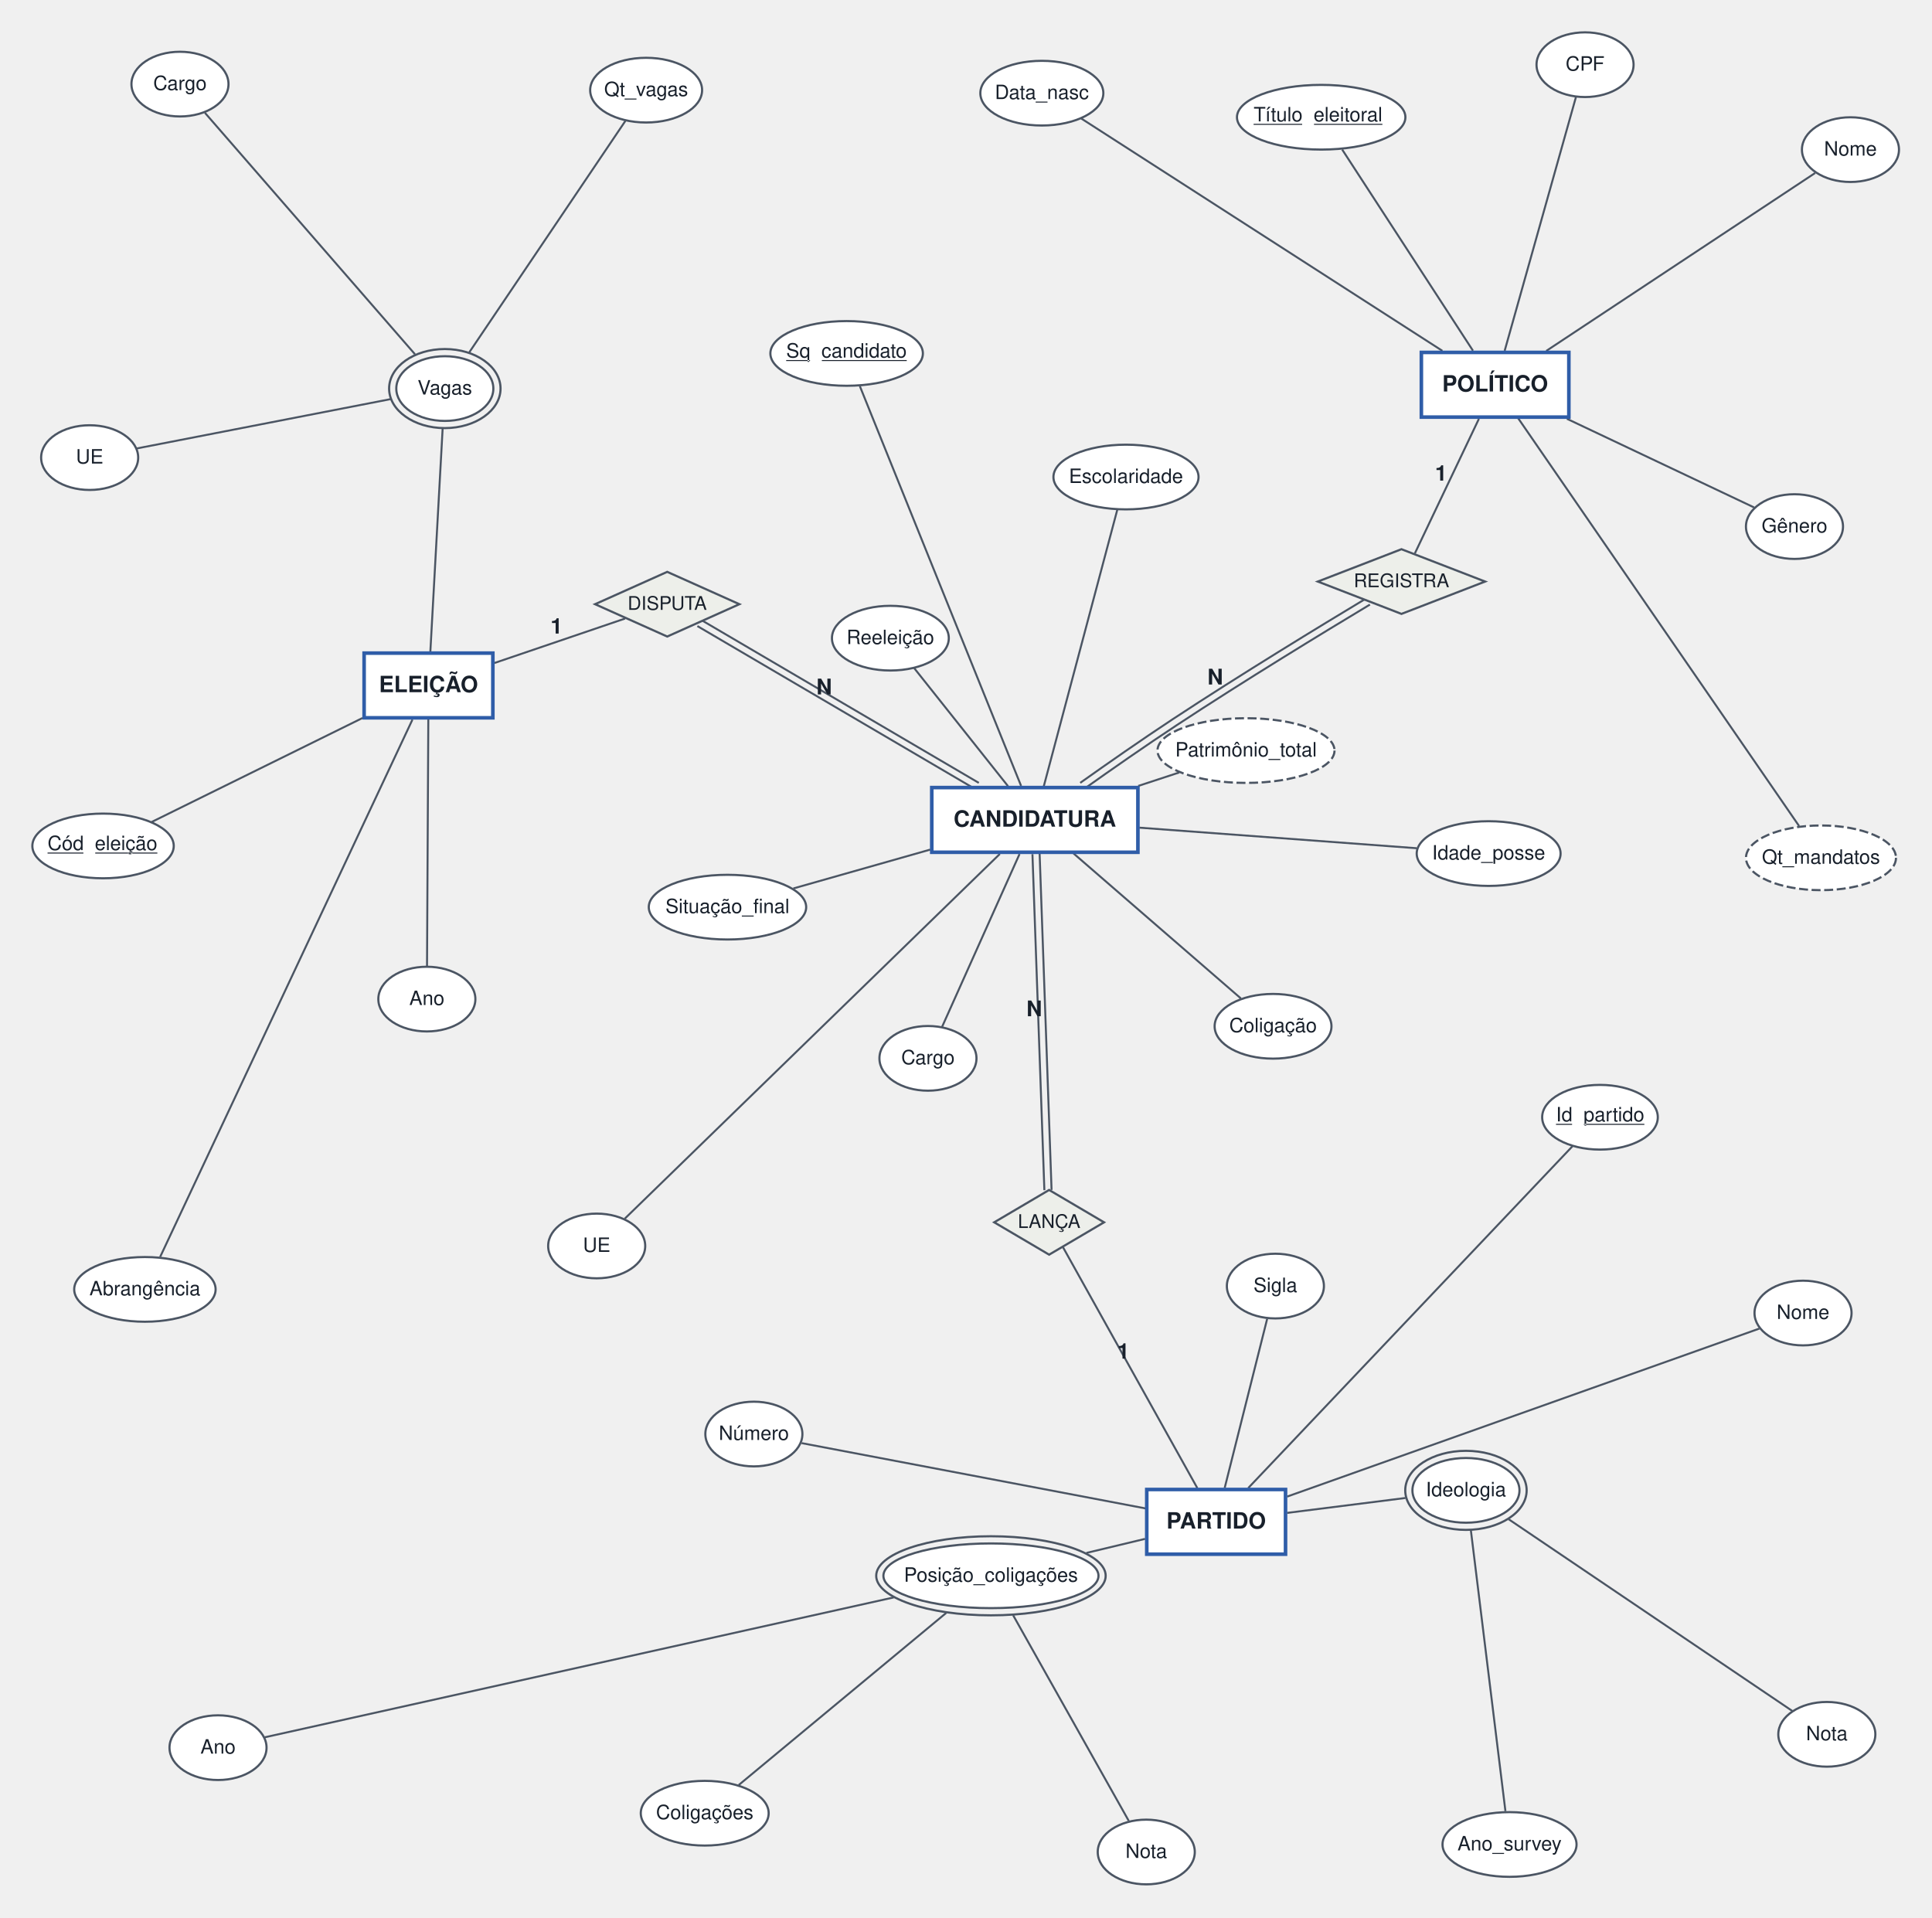
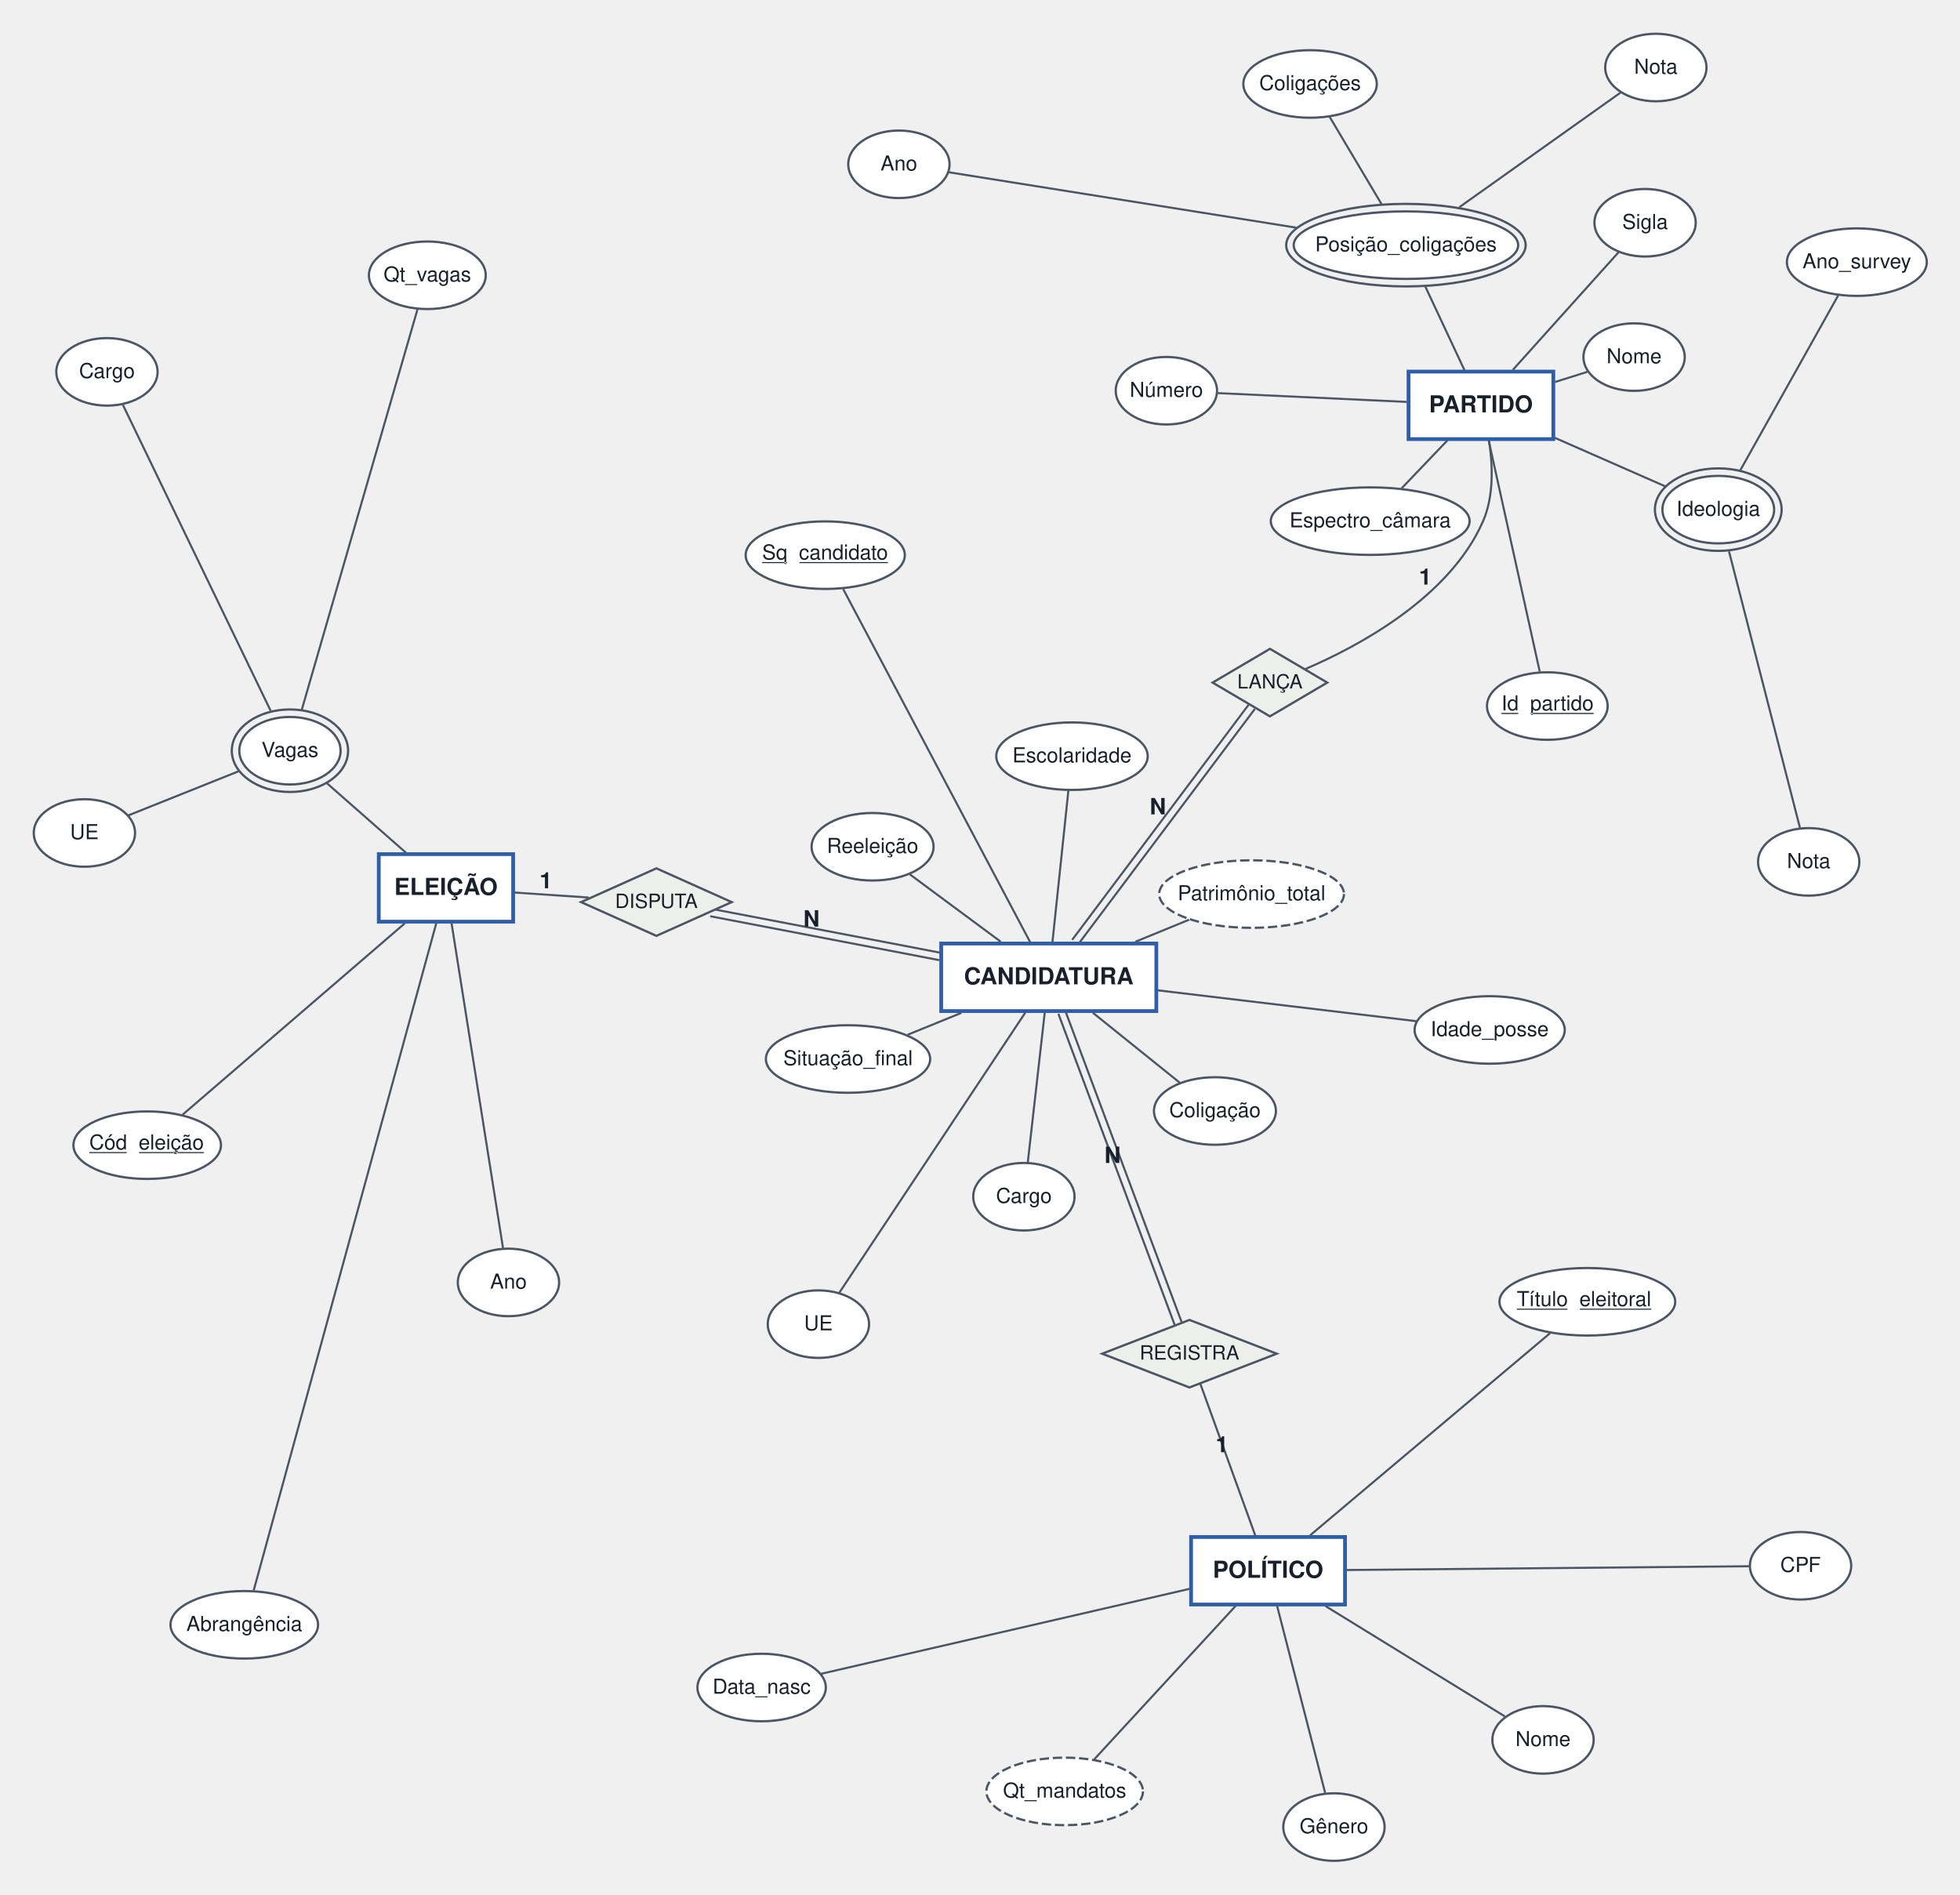
- <svg xmlns="http://www.w3.org/2000/svg" width="1075pt" height="1067pt" viewBox="0.00 0.00 1075.00 1067.00">
-   <g id="graph0" class="graph" transform="scale(1 1) rotate(0) translate(18 1048.53)">
+ <svg xmlns="http://www.w3.org/2000/svg" width="1045pt" height="1010pt" viewBox="0.00 0.00 1045.00 1010.00">
+   <g id="graph0" class="graph" transform="scale(1 1) rotate(0) translate(18 992.08)">
    <g id="edge1" class="edge">
-       <path fill="none" stroke="#4b5563" stroke-width="1.1" d="M769.27,-740.62C778.67,-760.37 794.8,-794.27 804.88,-815.46" />
-       <text xml:space="preserve" text-anchor="middle" x="783.82" y="-781.1" font-family="Helvetica,sans-Serif" font-weight="bold" font-size="12.00" fill="#18202b">1</text>
+       <path fill="none" stroke="#4b5563" stroke-width="1.1" d="M621.99,-254.28C629.69,-233.04 643.2,-195.72 651.33,-173.28" />
+       <text xml:space="preserve" text-anchor="middle" x="633.5" y="-217.83" font-family="Helvetica,sans-Serif" font-weight="bold" font-size="12.00" fill="#18202b">1</text>
    </g>
    <g id="edge2" class="edge">
-       <path fill="none" stroke="#4b5563" stroke-width="1.1" d="M742.18,-715.55C717.39,-700.65 672.25,-673.18 634.52,-648.33 617.13,-636.87 598.01,-623.53 583.05,-612.91" />
-       <path fill="none" stroke="none" stroke-width="1.1" d="M743.22,-713.83C718.43,-698.94 673.29,-671.48 635.62,-646.66 618.27,-635.23 599.15,-621.89 584.2,-611.28" />
-       <path fill="none" stroke="#4b5563" stroke-width="1.1" d="M744.25,-712.12C719.46,-697.23 674.33,-669.77 636.72,-644.99 619.42,-633.59 600.3,-620.25 585.36,-609.64" />
-       <text xml:space="preserve" text-anchor="middle" x="658.18" y="-667.65" font-family="Helvetica,sans-Serif" font-weight="bold" font-size="12.00" fill="#18202b">N</text>
+       <path fill="none" stroke="#4b5563" stroke-width="1.1" d="M612.03,-287.15C598.3,-323.89 564.69,-413.81 550.04,-452.99" />
+       <path fill="none" stroke="none" stroke-width="1.1" d="M610.15,-286.45C596.42,-323.19 562.81,-413.11 548.17,-452.29" />
+       <path fill="none" stroke="#4b5563" stroke-width="1.1" d="M608.28,-285.75C594.55,-322.49 560.94,-412.41 546.3,-451.59" />
+       <text xml:space="preserve" text-anchor="middle" x="575.17" y="-372.05" font-family="Helvetica,sans-Serif" font-weight="bold" font-size="12.00" fill="#18202b">N</text>
    </g>
    <g id="edge3" class="edge">
-       <path fill="none" stroke="#4b5563" stroke-width="1.1" d="M329.81,-704.35C309.7,-697.5 280.38,-687.52 257.15,-679.62" />
-       <text xml:space="preserve" text-anchor="middle" x="291.65" y="-695.98" font-family="Helvetica,sans-Serif" font-weight="bold" font-size="12.00" fill="#18202b">1</text>
+       <path fill="none" stroke="#4b5563" stroke-width="1.1" d="M295.84,-513.57C283.16,-514.42 268.91,-515.38 256.2,-516.24" />
+       <text xml:space="preserve" text-anchor="middle" x="273.03" y="-518.5" font-family="Helvetica,sans-Serif" font-weight="bold" font-size="12.00" fill="#18202b">1</text>
    </g>
    <g id="edge4" class="edge">
-       <path fill="none" stroke="#4b5563" stroke-width="1.1" d="M370.03,-700.16C404.54,-679.91 480.98,-635.06 524.61,-609.45" />
-       <path fill="none" stroke="none" stroke-width="1.1" d="M371.04,-701.88C405.55,-681.63 481.99,-636.78 525.62,-611.18" />
-       <path fill="none" stroke="#4b5563" stroke-width="1.1" d="M372.06,-703.61C406.56,-683.36 483,-638.51 526.63,-612.9" />
-       <text xml:space="preserve" text-anchor="middle" x="440.58" y="-662.14" font-family="Helvetica,sans-Serif" font-weight="bold" font-size="12.00" fill="#18202b">N</text>
+       <path fill="none" stroke="#4b5563" stroke-width="1.1" d="M360.67,-503.59C392.11,-497.57 443.03,-487.81 482.72,-480.2" />
+       <path fill="none" stroke="none" stroke-width="1.1" d="M361.05,-505.55C392.48,-499.53 443.4,-489.77 483.09,-482.17" />
+       <path fill="none" stroke="#4b5563" stroke-width="1.1" d="M361.42,-507.52C392.86,-501.49 443.78,-491.74 483.47,-484.13" />
+       <text xml:space="preserve" text-anchor="middle" x="414.64" y="-498.05" font-family="Helvetica,sans-Serif" font-weight="bold" font-size="12.00" fill="#18202b">N</text>
    </g>
    <g id="edge6" class="edge">
-       <path fill="none" stroke="#4b5563" stroke-width="1.1" d="M567.11,-386.39C565.63,-428.01 561.98,-530.78 560.47,-573.39" />
-       <path fill="none" stroke="none" stroke-width="1.1" d="M565.11,-386.32C563.63,-427.94 559.99,-530.71 558.47,-573.32" />
-       <path fill="none" stroke="#4b5563" stroke-width="1.1" d="M563.11,-386.25C561.64,-427.87 557.99,-530.64 556.47,-573.25" />
-       <text xml:space="preserve" text-anchor="middle" x="557.47" y="-483.05" font-family="Helvetica,sans-Serif" font-weight="bold" font-size="12.00" fill="#18202b">N</text>
+       <path fill="none" stroke="#4b5563" stroke-width="1.1" d="M647.83,-616.5C627.04,-588.8 577.93,-523.37 553.65,-491.02" />
+       <path fill="none" stroke="none" stroke-width="1.1" d="M649.43,-615.3C628.64,-587.6 579.53,-522.17 555.25,-489.82" />
+       <path fill="none" stroke="#4b5563" stroke-width="1.1" d="M651.03,-614.1C630.24,-586.4 581.13,-520.97 556.85,-488.62" />
+       <text xml:space="preserve" text-anchor="middle" x="599.32" y="-557.9" font-family="Helvetica,sans-Serif" font-weight="bold" font-size="12.00" fill="#18202b">N</text>
    </g>
    <g id="edge5" class="edge">
-       <path fill="none" stroke="#4b5563" stroke-width="1.1" d="M573.51,-354.45C590.18,-324.57 629.39,-254.25 648.23,-220.47" />
-       <text xml:space="preserve" text-anchor="middle" x="607.06" y="-292.52" font-family="Helvetica,sans-Serif" font-weight="bold" font-size="12.00" fill="#18202b">1</text>
+       <path fill="none" stroke="#4b5563" stroke-width="1.1" d="M678.02,-635.42C705.42,-647.15 754.81,-673.18 772.72,-714.24 778.59,-727.7 777.85,-744.43 775.89,-757.08" />
+       <text xml:space="preserve" text-anchor="middle" x="741.87" y="-680.43" font-family="Helvetica,sans-Serif" font-weight="bold" font-size="12.00" fill="#18202b">1</text>
    </g>
    <g id="edge7" class="edge">
-       <path fill="none" stroke="#4b5563" stroke-width="1.1" d="M728.8,-965.34C747.2,-937.04 782.78,-882.3 801.58,-853.39" />
+       <path fill="none" stroke="#4b5563" stroke-width="1.1" d="M808.45,-281.31C776.53,-254.42 713.99,-201.74 680.51,-173.54" />
    </g>
    <g id="edge8" class="edge">
-       <path fill="none" stroke="#4b5563" stroke-width="1.1" d="M991.95,-952.25C956.78,-928.98 883.05,-880.18 842.36,-853.26" />
+       <path fill="none" stroke="#4b5563" stroke-width="1.1" d="M784.3,-77.01C759.52,-92.26 717.45,-118.13 688.75,-135.78" />
    </g>
    <g id="edge9" class="edge">
-       <path fill="none" stroke="#4b5563" stroke-width="1.1" d="M858.87,-994.47C849.36,-960.6 828.91,-887.85 819.22,-853.34" />
+       <path fill="none" stroke="#4b5563" stroke-width="1.1" d="M914.51,-157.05C864.55,-156.58 758.58,-155.59 699.71,-155.04" />
    </g>
    <g id="edge10" class="edge">
-       <path fill="none" stroke="#4b5563" stroke-width="1.1" d="M583.64,-982.58C629.06,-953.36 733.41,-886.22 784.56,-853.31" />
+       <path fill="none" stroke="#4b5563" stroke-width="1.1" d="M419.84,-99.72C468.63,-110.97 562.04,-132.5 616.27,-145.01" />
    </g>
    <g id="edge11" class="edge">
-       <path fill="none" stroke="#4b5563" stroke-width="1.1" d="M958.02,-766.16C931.37,-778.78 886.48,-800.05 853.86,-815.5" />
+       <path fill="none" stroke="#4b5563" stroke-width="1.1" d="M688.54,-36.15C681.86,-62.14 669.63,-109.71 662.88,-135.99" />
    </g>
    <g id="edge12" class="edge">
-       <path fill="none" stroke="#4b5563" stroke-width="1.1" d="M983.05,-588.88C950.26,-636.49 860.31,-767.06 826.75,-815.78" />
+       <path fill="none" stroke="#4b5563" stroke-width="1.1" d="M565.41,-54.11C585.5,-75.91 620.1,-113.44 640.86,-135.96" />
    </g>
    <g id="edge13" class="edge">
-       <path fill="none" stroke="#4b5563" stroke-width="1.1" d="M66.45,-591.18C97.63,-606.55 148.97,-631.88 183.71,-649.01" />
+       <path fill="none" stroke="#4b5563" stroke-width="1.1" d="M79.38,-397.81C109.05,-423.36 166.4,-472.75 197.84,-499.82" />
    </g>
    <g id="edge14" class="edge">
-       <path fill="none" stroke="#4b5563" stroke-width="1.1" d="M219.6,-510.94C219.78,-544.28 220.14,-614.48 220.32,-648.22" />
+       <path fill="none" stroke="#4b5563" stroke-width="1.1" d="M250.19,-326.66C243.9,-366.34 229.08,-459.95 222.73,-500" />
    </g>
    <g id="edge15" class="edge">
-       <path fill="none" stroke="#4b5563" stroke-width="1.1" d="M71.11,-349.13C98.38,-407.2 183.63,-588.77 211.5,-648.13" />
+       <path fill="none" stroke="#4b5563" stroke-width="1.1" d="M117.28,-144.25C135.3,-210.09 196.41,-433.36 214.61,-499.86" />
    </g>
    <g id="edge16" class="edge">
-       <path fill="none" stroke="#4b5563" stroke-width="1.1" d="M228.29,-810.03C226.48,-777.27 223.15,-716.67 221.46,-685.98" />
+       <path fill="none" stroke="#4b5563" stroke-width="1.1" d="M156.3,-574.51C168.98,-563.36 185.46,-548.87 198.45,-537.45" />
    </g>
    <g id="edge17" class="edge">
-       <path fill="none" stroke="#4b5563" stroke-width="1.1" d="M58.13,-799C94.67,-806.1 160.71,-818.94 199.27,-826.43" />
+       <path fill="none" stroke="#4b5563" stroke-width="1.1" d="M50.51,-557.4C67.74,-564.29 91.18,-573.67 109.25,-580.9" />
    </g>
    <g id="edge18" class="edge">
-       <path fill="none" stroke="#4b5563" stroke-width="1.1" d="M96,-985.79C123.23,-954.49 183.59,-885.1 212.9,-851.41" />
+       <path fill="none" stroke="#4b5563" stroke-width="1.1" d="M47.51,-776.26C65.4,-739.21 106.94,-653.21 126.31,-613.12" />
    </g>
    <g id="edge19" class="edge">
-       <path fill="none" stroke="#4b5563" stroke-width="1.1" d="M329.96,-981.23C309.11,-950.31 265.33,-885.4 243.09,-852.44" />
+       <path fill="none" stroke="#4b5563" stroke-width="1.1" d="M204.57,-827.09C191.41,-781.57 157.16,-663.05 142.93,-613.8" />
    </g>
    <g id="edge20" class="edge">
-       <path fill="none" stroke="#4b5563" stroke-width="1.1" d="M460.45,-833.62C479.58,-786.19 530.73,-659.4 550.16,-611.22" />
+       <path fill="none" stroke="#4b5563" stroke-width="1.1" d="M431.54,-678.06C453.75,-636.13 508.66,-532.43 531.23,-489.8" />
    </g>
    <g id="edge21" class="edge">
-       <path fill="none" stroke="#4b5563" stroke-width="1.1" d="M329.63,-370.41C372.41,-412 491.35,-527.68 538.34,-573.37" />
+       <path fill="none" stroke="#4b5563" stroke-width="1.1" d="M429.47,-302.85C452.38,-337.35 504.71,-416.15 528.71,-452.3" />
    </g>
    <g id="edge22" class="edge">
-       <path fill="none" stroke="#4b5563" stroke-width="1.1" d="M506.23,-477.24C517.41,-502.19 537.78,-547.64 549.29,-573.31" />
+       <path fill="none" stroke="#4b5563" stroke-width="1.1" d="M530,-372.59C532.47,-394.37 536.54,-430.3 539.02,-452.21" />
    </g>
    <g id="edge23" class="edge">
-       <path fill="none" stroke="#4b5563" stroke-width="1.1" d="M672.47,-492.94C648.3,-513.88 605.26,-551.18 579.34,-573.63" />
+       <path fill="none" stroke="#4b5563" stroke-width="1.1" d="M610.97,-414.88C597.46,-425.75 579.14,-440.49 564.66,-452.14" />
    </g>
    <g id="edge24" class="edge">
-       <path fill="none" stroke="#4b5563" stroke-width="1.1" d="M603.66,-764.8C594.01,-728.52 572.55,-647.79 562.8,-611.1" />
+       <path fill="none" stroke="#4b5563" stroke-width="1.1" d="M551.61,-570.51C549.3,-548.49 545.45,-511.85 543.12,-489.72" />
    </g>
    <g id="edge25" class="edge">
-       <path fill="none" stroke="#4b5563" stroke-width="1.1" d="M770.3,-576.54C728.72,-579.62 663.23,-584.48 615.94,-587.98" />
+       <path fill="none" stroke="#4b5563" stroke-width="1.1" d="M737.16,-447.64C699.56,-452.13 642.24,-458.97 599.29,-464.1" />
    </g>
    <g id="edge26" class="edge">
-       <path fill="none" stroke="#4b5563" stroke-width="1.1" d="M490.69,-676.73C505.05,-658.66 527.89,-629.92 542.87,-611.08" />
+       <path fill="none" stroke="#4b5563" stroke-width="1.1" d="M467.15,-525.88C481.26,-515.43 500.31,-501.31 515.55,-490.02" />
    </g>
    <g id="edge27" class="edge">
-       <path fill="none" stroke="#4b5563" stroke-width="1.1" d="M423.47,-554.17C445.65,-560.46 474.42,-568.63 499.64,-575.79" />
+       <path fill="none" stroke="#4b5563" stroke-width="1.1" d="M465.96,-440.43C474.96,-444.09 484.94,-448.15 494.61,-452.09" />
    </g>
    <g id="edge28" class="edge">
-       <path fill="none" stroke="#4b5563" stroke-width="1.1" d="M638.12,-618.68C630.86,-616.29 623.09,-613.74 615.34,-611.2" />
+       <path fill="none" stroke="#4b5563" stroke-width="1.1" d="M615.96,-501.74C606.9,-498.02 596.93,-493.93 587.3,-489.98" />
    </g>
    <g id="edge29" class="edge">
-       <path fill="none" stroke="#4b5563" stroke-width="1.1" d="M856.9,-410.66C818.35,-370.03 717.69,-263.91 676.57,-220.56" />
+       <path fill="none" stroke="#4b5563" stroke-width="1.1" d="M802.92,-634.05C796.13,-664.81 782.54,-726.36 775.7,-757.3" />
    </g>
    <g id="edge30" class="edge">
-       <path fill="none" stroke="#4b5563" stroke-width="1.1" d="M428.03,-245.52C473.46,-236.89 566.34,-219.25 619.33,-209.19" />
+       <path fill="none" stroke="#4b5563" stroke-width="1.1" d="M631.19,-782.5C658.57,-781.22 701,-779.25 732.05,-777.81" />
    </g>
    <g id="edge31" class="edge">
-       <path fill="none" stroke="#4b5563" stroke-width="1.1" d="M687.07,-314.65C680.84,-289.87 669.76,-245.78 663.45,-220.64" />
+       <path fill="none" stroke="#4b5563" stroke-width="1.1" d="M845.04,-857.68C829.67,-840.59 805.06,-813.21 788.61,-794.91" />
    </g>
    <g id="edge32" class="edge">
-       <path fill="none" stroke="#4b5563" stroke-width="1.1" d="M960.96,-309.26C905.02,-289.36 766.59,-240.1 698.21,-215.77" />
+       <path fill="none" stroke="#4b5563" stroke-width="1.1" d="M828.29,-793.84C822.85,-792.13 816.97,-790.27 811.12,-788.43" />
    </g>
    <g id="edge33" class="edge">
-       <path fill="none" stroke="#4b5563" stroke-width="1.1" d="M764.04,-214.99C744.19,-212.49 718.98,-209.31 698.19,-206.69" />
+       <path fill="none" stroke="#4b5563" stroke-width="1.1" d="M729.3,-731.76C736.94,-739.75 745.98,-749.21 753.74,-757.32" />
    </g>
    <g id="edge34" class="edge">
-       <path fill="none" stroke="#4b5563" stroke-width="1.1" d="M819.65,-40.71C815.17,-77.12 805.24,-157.82 800.42,-197.01" />
+       <path fill="none" stroke="#4b5563" stroke-width="1.1" d="M869.72,-732.85C852.38,-740.47 829.95,-750.32 810.92,-758.69" />
    </g>
    <g id="edge35" class="edge">
-       <path fill="none" stroke="#4b5563" stroke-width="1.1" d="M979.23,-96.5C942.32,-121.45 861.71,-175.94 821.49,-203.13" />
+       <path fill="none" stroke="#4b5563" stroke-width="1.1" d="M962.04,-834.54C948.49,-810.34 924.29,-767.12 909.87,-741.37" />
    </g>
    <g id="edge36" class="edge">
-       <path fill="none" stroke="#4b5563" stroke-width="1.1" d="M586.52,-184.42C597.46,-187.04 608.8,-189.76 619.15,-192.24" />
+       <path fill="none" stroke="#4b5563" stroke-width="1.1" d="M941.71,-550.58C932.85,-585.1 913.49,-660.49 903.84,-698.11" />
    </g>
    <g id="edge37" class="edge">
-       <path fill="none" stroke="#4b5563" stroke-width="1.1" d="M129.25,-81.81C197.98,-97.1 385.95,-138.9 479.3,-159.66" />
+       <path fill="none" stroke="#4b5563" stroke-width="1.1" d="M741.89,-839.39C748.37,-825.55 756.64,-807.88 762.81,-794.71" />
    </g>
    <g id="edge38" class="edge">
-       <path fill="none" stroke="#4b5563" stroke-width="1.1" d="M610.05,-35.33C594.25,-63.43 563.06,-118.9 545.73,-149.73" />
+       <path fill="none" stroke="#4b5563" stroke-width="1.1" d="M487.67,-900.27C530.38,-893.46 615.63,-879.87 673.16,-870.7" />
    </g>
    <g id="edge39" class="edge">
-       <path fill="none" stroke="#4b5563" stroke-width="1.1" d="M393.02,-55.25C421.77,-79.1 476.54,-124.54 508.5,-151.05" />
+       <path fill="none" stroke="#4b5563" stroke-width="1.1" d="M846.03,-942.72C823.65,-926.81 786.05,-900.09 760.09,-881.64" />
+     </g>
+     <g id="edge40" class="edge">
+       <path fill="none" stroke="#4b5563" stroke-width="1.1" d="M690.83,-929.93C698.82,-916.49 709.93,-897.81 718.54,-883.34" />
    </g>
    <g id="node1" class="node">
-       <polygon fill="#ffffff" stroke="#2f5da8" stroke-width="2" points="854.94,-852.43 772.87,-852.43 772.87,-816.43 854.94,-816.43 854.94,-852.43" />
-       <text xml:space="preserve" text-anchor="middle" x="813.9" y="-830.68" font-family="Helvetica,sans-Serif" font-weight="bold" font-size="12.50" fill="#18202b">POLÍTICO</text>
+       <polygon fill="#ffffff" stroke="#2f5da8" stroke-width="2" points="699.11,-172.64 617.05,-172.64 617.05,-136.64 699.11,-136.64 699.11,-172.64" />
+       <text xml:space="preserve" text-anchor="middle" x="658.08" y="-150.89" font-family="Helvetica,sans-Serif" font-weight="bold" font-size="12.50" fill="#18202b">POLÍTICO</text>
    </g>
    <g id="node2" class="node">
-       <polygon fill="#ffffff" stroke="#2f5da8" stroke-width="2" points="256.23,-685.11 184.6,-685.11 184.6,-649.11 256.23,-649.11 256.23,-685.11" />
-       <text xml:space="preserve" text-anchor="middle" x="220.42" y="-663.36" font-family="Helvetica,sans-Serif" font-weight="bold" font-size="12.50" fill="#18202b">ELEIÇÃO</text>
+       <polygon fill="#ffffff" stroke="#2f5da8" stroke-width="2" points="255.59,-536.7 183.95,-536.7 183.95,-500.7 255.59,-500.7 255.59,-536.7" />
+       <text xml:space="preserve" text-anchor="middle" x="219.77" y="-514.95" font-family="Helvetica,sans-Serif" font-weight="bold" font-size="12.50" fill="#18202b">ELEIÇÃO</text>
    </g>
    <g id="node3" class="node">
-       <polygon fill="#ffffff" stroke="#2f5da8" stroke-width="2" points="615.15,-610.29 500.45,-610.29 500.45,-574.29 615.15,-574.29 615.15,-610.29" />
-       <text xml:space="preserve" text-anchor="middle" x="557.8" y="-588.54" font-family="Helvetica,sans-Serif" font-weight="bold" font-size="12.50" fill="#18202b">CANDIDATURA</text>
+       <polygon fill="#ffffff" stroke="#2f5da8" stroke-width="2" points="598.51,-489.04 483.81,-489.04 483.81,-453.04 598.51,-453.04 598.51,-489.04" />
+       <text xml:space="preserve" text-anchor="middle" x="541.16" y="-467.29" font-family="Helvetica,sans-Serif" font-weight="bold" font-size="12.50" fill="#18202b">CANDIDATURA</text>
    </g>
    <g id="node4" class="node">
-       <polygon fill="#ffffff" stroke="#2f5da8" stroke-width="2" points="697.29,-219.71 620.08,-219.71 620.08,-183.71 697.29,-183.71 697.29,-219.71" />
-       <text xml:space="preserve" text-anchor="middle" x="658.69" y="-197.96" font-family="Helvetica,sans-Serif" font-weight="bold" font-size="12.50" fill="#18202b">PARTIDO</text>
+       <polygon fill="#ffffff" stroke="#2f5da8" stroke-width="2" points="810.18,-793.97 732.97,-793.97 732.97,-757.97 810.18,-757.97 810.18,-793.97" />
+       <text xml:space="preserve" text-anchor="middle" x="771.58" y="-772.22" font-family="Helvetica,sans-Serif" font-weight="bold" font-size="12.50" fill="#18202b">PARTIDO</text>
    </g>
    <g id="node5" class="node">
-       <polygon fill="#edefea" stroke="#4b5563" stroke-width="1.2" points="761.8,-742.93 715.26,-724.93 761.8,-706.93 808.35,-724.93 761.8,-742.93" />
-       <text xml:space="preserve" text-anchor="middle" x="761.8" y="-721.78" font-family="Helvetica,sans-Serif" font-size="10.50" fill="#18202b">REGISTRA</text>
+       <polygon fill="#edefea" stroke="#4b5563" stroke-width="1.2" points="616.17,-288.37 569.62,-270.37 616.17,-252.37 662.71,-270.37 616.17,-288.37" />
+       <text xml:space="preserve" text-anchor="middle" x="616.17" y="-267.22" font-family="Helvetica,sans-Serif" font-size="10.50" fill="#18202b">REGISTRA</text>
    </g>
    <g id="node6" class="node">
-       <polygon fill="#edefea" stroke="#4b5563" stroke-width="1.2" points="353.25,-730.33 313.1,-712.33 353.25,-694.33 393.4,-712.33 353.25,-730.33" />
-       <text xml:space="preserve" text-anchor="middle" x="353.25" y="-709.18" font-family="Helvetica,sans-Serif" font-size="10.50" fill="#18202b">DISPUTA</text>
+       <polygon fill="#edefea" stroke="#4b5563" stroke-width="1.2" points="331.96,-529.13 291.81,-511.13 331.96,-493.13 372.11,-511.13 331.96,-529.13" />
+       <text xml:space="preserve" text-anchor="middle" x="331.96" y="-507.98" font-family="Helvetica,sans-Serif" font-size="10.50" fill="#18202b">DISPUTA</text>
    </g>
    <g id="node7" class="node">
-       <polygon fill="#edefea" stroke="#4b5563" stroke-width="1.2" points="565.75,-386.38 535.19,-368.38 565.75,-350.38 596.31,-368.38 565.75,-386.38" />
-       <text xml:space="preserve" text-anchor="middle" x="565.75" y="-365.23" font-family="Helvetica,sans-Serif" font-size="10.50" fill="#18202b">LANÇA</text>
+       <polygon fill="#edefea" stroke="#4b5563" stroke-width="1.2" points="659.08,-646.16 628.52,-628.16 659.08,-610.16 689.65,-628.16 659.08,-646.16" />
+       <text xml:space="preserve" text-anchor="middle" x="659.08" y="-625.01" font-family="Helvetica,sans-Serif" font-size="10.50" fill="#18202b">LANÇA</text>
    </g>
    <g id="node8" class="node">
-       <ellipse fill="#ffffff" stroke="#4b5563" stroke-width="1.2" cx="717.13" cy="-983.3" rx="46.86" ry="18" />
-       <text xml:space="preserve" text-anchor="start" x="679.53" y="-981" font-family="Helvetica,sans-Serif" text-decoration="underline" font-size="11.00" fill="#18202b">Título_eleitoral</text>
+       <ellipse fill="#ffffff" stroke="#4b5563" stroke-width="1.2" cx="828.31" cy="-298.05" rx="46.86" ry="18" />
+       <text xml:space="preserve" text-anchor="start" x="790.71" y="-295.75" font-family="Helvetica,sans-Serif" text-decoration="underline" font-size="11.00" fill="#18202b">Título_eleitoral</text>
    </g>
    <g id="node9" class="node">
-       <ellipse fill="#ffffff" stroke="#4b5563" stroke-width="1.2" cx="1011.63" cy="-965.27" rx="27" ry="18" />
-       <text xml:space="preserve" text-anchor="middle" x="1011.63" y="-961.97" font-family="Helvetica,sans-Serif" font-size="11.00" fill="#18202b">Nome</text>
+       <ellipse fill="#ffffff" stroke="#4b5563" stroke-width="1.2" cx="804.68" cy="-64.48" rx="27" ry="18" />
+       <text xml:space="preserve" text-anchor="middle" x="804.68" y="-61.18" font-family="Helvetica,sans-Serif" font-size="11.00" fill="#18202b">Nome</text>
    </g>
    <g id="node10" class="node">
-       <ellipse fill="#ffffff" stroke="#4b5563" stroke-width="1.2" cx="863.95" cy="-1012.53" rx="27" ry="18" />
-       <text xml:space="preserve" text-anchor="middle" x="863.95" y="-1009.23" font-family="Helvetica,sans-Serif" font-size="11.00" fill="#18202b">CPF</text>
+       <ellipse fill="#ffffff" stroke="#4b5563" stroke-width="1.2" cx="941.99" cy="-157.31" rx="27" ry="18" />
+       <text xml:space="preserve" text-anchor="middle" x="941.99" y="-154.01" font-family="Helvetica,sans-Serif" font-size="11.00" fill="#18202b">CPF</text>
    </g>
    <g id="node11" class="node">
-       <ellipse fill="#ffffff" stroke="#4b5563" stroke-width="1.2" cx="561.7" cy="-996.69" rx="34.22" ry="18" />
-       <text xml:space="preserve" text-anchor="middle" x="561.7" y="-993.39" font-family="Helvetica,sans-Serif" font-size="11.00" fill="#18202b">Data_nasc</text>
+       <ellipse fill="#ffffff" stroke="#4b5563" stroke-width="1.2" cx="388.07" cy="-92.39" rx="34.22" ry="18" />
+       <text xml:space="preserve" text-anchor="middle" x="388.07" y="-89.09" font-family="Helvetica,sans-Serif" font-size="11.00" fill="#18202b">Data_nasc</text>
    </g>
    <g id="node12" class="node">
-       <ellipse fill="#ffffff" stroke="#4b5563" stroke-width="1.2" cx="980.48" cy="-755.52" rx="27" ry="18" />
-       <text xml:space="preserve" text-anchor="middle" x="980.48" y="-752.22" font-family="Helvetica,sans-Serif" font-size="11.00" fill="#18202b">Gênero</text>
+       <ellipse fill="#ffffff" stroke="#4b5563" stroke-width="1.2" cx="693.21" cy="-18" rx="27" ry="18" />
+       <text xml:space="preserve" text-anchor="middle" x="693.21" y="-14.7" font-family="Helvetica,sans-Serif" font-size="11.00" fill="#18202b">Gênero</text>
    </g>
    <g id="node13" class="node">
-       <ellipse fill="#ffffff" stroke="#4b5563" stroke-width="1.2" stroke-dasharray="5,2" cx="995.23" cy="-571.2" rx="41.73" ry="18" />
-       <text xml:space="preserve" text-anchor="middle" x="995.23" y="-567.9" font-family="Helvetica,sans-Serif" font-size="11.00" fill="#18202b">Qt_mandatos</text>
+       <ellipse fill="#ffffff" stroke="#4b5563" stroke-width="1.2" stroke-dasharray="5,2" cx="549.64" cy="-37.01" rx="41.73" ry="18" />
+       <text xml:space="preserve" text-anchor="middle" x="549.64" y="-33.71" font-family="Helvetica,sans-Serif" font-size="11.00" fill="#18202b">Qt_mandatos</text>
    </g>
    <g id="node14" class="node">
-       <ellipse fill="#ffffff" stroke="#4b5563" stroke-width="1.2" cx="39.34" cy="-577.81" rx="39.34" ry="18" />
-       <text xml:space="preserve" text-anchor="start" x="8.46" y="-575.51" font-family="Helvetica,sans-Serif" text-decoration="underline" font-size="11.00" fill="#18202b">Cód_eleição</text>
+       <ellipse fill="#ffffff" stroke="#4b5563" stroke-width="1.2" cx="60.48" cy="-381.54" rx="39.34" ry="18" />
+       <text xml:space="preserve" text-anchor="start" x="29.6" y="-379.24" font-family="Helvetica,sans-Serif" text-decoration="underline" font-size="11.00" fill="#18202b">Cód_eleição</text>
    </g>
    <g id="node15" class="node">
-       <ellipse fill="#ffffff" stroke="#4b5563" stroke-width="1.2" cx="219.51" cy="-492.59" rx="27" ry="18" />
-       <text xml:space="preserve" text-anchor="middle" x="219.51" y="-489.29" font-family="Helvetica,sans-Serif" font-size="11.00" fill="#18202b">Ano</text>
+       <ellipse fill="#ffffff" stroke="#4b5563" stroke-width="1.2" cx="253.09" cy="-308.36" rx="27" ry="18" />
+       <text xml:space="preserve" text-anchor="middle" x="253.09" y="-305.06" font-family="Helvetica,sans-Serif" font-size="11.00" fill="#18202b">Ano</text>
    </g>
    <g id="node16" class="node">
-       <ellipse fill="#ffffff" stroke="#4b5563" stroke-width="1.2" cx="62.63" cy="-331.06" rx="39.34" ry="18" />
-       <text xml:space="preserve" text-anchor="middle" x="62.63" y="-327.76" font-family="Helvetica,sans-Serif" font-size="11.00" fill="#18202b">Abrangência</text>
+       <ellipse fill="#ffffff" stroke="#4b5563" stroke-width="1.2" cx="112.24" cy="-125.83" rx="39.34" ry="18" />
+       <text xml:space="preserve" text-anchor="middle" x="112.24" y="-122.53" font-family="Helvetica,sans-Serif" font-size="11.00" fill="#18202b">Abrangência</text>
    </g>
    <g id="node17" class="node">
-       <ellipse fill="#ffffff" stroke="#4b5563" stroke-width="1.2" cx="229.51" cy="-832.31" rx="27" ry="18" />
-       <ellipse fill="none" stroke="#4b5563" stroke-width="1.2" cx="229.51" cy="-832.31" rx="31" ry="22" />
-       <text xml:space="preserve" text-anchor="middle" x="229.51" y="-829.01" font-family="Helvetica,sans-Serif" font-size="11.00" fill="#18202b">Vagas</text>
+       <ellipse fill="#ffffff" stroke="#4b5563" stroke-width="1.2" cx="136.59" cy="-591.84" rx="27" ry="18" />
+       <ellipse fill="none" stroke="#4b5563" stroke-width="1.2" cx="136.59" cy="-591.84" rx="31" ry="22" />
+       <text xml:space="preserve" text-anchor="middle" x="136.59" y="-588.54" font-family="Helvetica,sans-Serif" font-size="11.00" fill="#18202b">Vagas</text>
    </g>
    <g id="node18" class="node">
-       <ellipse fill="#ffffff" stroke="#4b5563" stroke-width="1.2" cx="31.89" cy="-793.9" rx="27" ry="18" />
-       <text xml:space="preserve" text-anchor="middle" x="31.89" y="-790.6" font-family="Helvetica,sans-Serif" font-size="11.00" fill="#18202b">UE</text>
+       <ellipse fill="#ffffff" stroke="#4b5563" stroke-width="1.2" cx="27" cy="-547.99" rx="27" ry="18" />
+       <text xml:space="preserve" text-anchor="middle" x="27" y="-544.69" font-family="Helvetica,sans-Serif" font-size="11.00" fill="#18202b">UE</text>
    </g>
    <g id="node19" class="node">
-       <ellipse fill="#ffffff" stroke="#4b5563" stroke-width="1.2" cx="82.14" cy="-1001.73" rx="27" ry="18" />
-       <text xml:space="preserve" text-anchor="middle" x="82.14" y="-998.43" font-family="Helvetica,sans-Serif" font-size="11.00" fill="#18202b">Cargo</text>
+       <ellipse fill="#ffffff" stroke="#4b5563" stroke-width="1.2" cx="39.02" cy="-793.83" rx="27" ry="18" />
+       <text xml:space="preserve" text-anchor="middle" x="39.02" y="-790.53" font-family="Helvetica,sans-Serif" font-size="11.00" fill="#18202b">Cargo</text>
    </g>
    <g id="node20" class="node">
-       <ellipse fill="#ffffff" stroke="#4b5563" stroke-width="1.2" cx="341.52" cy="-998.37" rx="31.14" ry="18" />
-       <text xml:space="preserve" text-anchor="middle" x="341.52" y="-995.07" font-family="Helvetica,sans-Serif" font-size="11.00" fill="#18202b">Qt_vagas</text>
+       <ellipse fill="#ffffff" stroke="#4b5563" stroke-width="1.2" cx="209.84" cy="-845.32" rx="31.14" ry="18" />
+       <text xml:space="preserve" text-anchor="middle" x="209.84" y="-842.02" font-family="Helvetica,sans-Serif" font-size="11.00" fill="#18202b">Qt_vagas</text>
    </g>
    <g id="node21" class="node">
-       <ellipse fill="#ffffff" stroke="#4b5563" stroke-width="1.2" cx="453.08" cy="-851.87" rx="42.43" ry="18" />
-       <text xml:space="preserve" text-anchor="start" x="419.45" y="-849.57" font-family="Helvetica,sans-Serif" text-decoration="underline" font-size="11.00" fill="#18202b">Sq_candidato</text>
+       <ellipse fill="#ffffff" stroke="#4b5563" stroke-width="1.2" cx="421.99" cy="-696.1" rx="42.43" ry="18" />
+       <text xml:space="preserve" text-anchor="start" x="388.35" y="-693.8" font-family="Helvetica,sans-Serif" text-decoration="underline" font-size="11.00" fill="#18202b">Sq_candidato</text>
    </g>
    <g id="node22" class="node">
-       <ellipse fill="#ffffff" stroke="#4b5563" stroke-width="1.2" cx="314.01" cy="-355.22" rx="27" ry="18" />
-       <text xml:space="preserve" text-anchor="middle" x="314.01" y="-351.92" font-family="Helvetica,sans-Serif" font-size="11.00" fill="#18202b">UE</text>
+       <ellipse fill="#ffffff" stroke="#4b5563" stroke-width="1.2" cx="418.35" cy="-286.12" rx="27" ry="18" />
+       <text xml:space="preserve" text-anchor="middle" x="418.35" y="-282.82" font-family="Helvetica,sans-Serif" font-size="11.00" fill="#18202b">UE</text>
    </g>
    <g id="node23" class="node">
-       <ellipse fill="#ffffff" stroke="#4b5563" stroke-width="1.2" cx="498.33" cy="-459.62" rx="27" ry="18" />
-       <text xml:space="preserve" text-anchor="middle" x="498.33" y="-456.32" font-family="Helvetica,sans-Serif" font-size="11.00" fill="#18202b">Cargo</text>
+       <ellipse fill="#ffffff" stroke="#4b5563" stroke-width="1.2" cx="527.9" cy="-354.06" rx="27" ry="18" />
+       <text xml:space="preserve" text-anchor="middle" x="527.9" y="-350.76" font-family="Helvetica,sans-Serif" font-size="11.00" fill="#18202b">Cargo</text>
    </g>
    <g id="node24" class="node">
-       <ellipse fill="#ffffff" stroke="#4b5563" stroke-width="1.2" cx="690.35" cy="-477.46" rx="32.51" ry="18" />
-       <text xml:space="preserve" text-anchor="middle" x="690.35" y="-474.16" font-family="Helvetica,sans-Serif" font-size="11.00" fill="#18202b">Coligação</text>
+       <ellipse fill="#ffffff" stroke="#4b5563" stroke-width="1.2" cx="629.76" cy="-399.76" rx="32.51" ry="18" />
+       <text xml:space="preserve" text-anchor="middle" x="629.76" y="-396.46" font-family="Helvetica,sans-Serif" font-size="11.00" fill="#18202b">Coligação</text>
    </g>
    <g id="node25" class="node">
-       <ellipse fill="#ffffff" stroke="#4b5563" stroke-width="1.2" cx="608.52" cy="-783.09" rx="40.37" ry="18" />
-       <text xml:space="preserve" text-anchor="middle" x="608.52" y="-779.79" font-family="Helvetica,sans-Serif" font-size="11.00" fill="#18202b">Escolaridade</text>
+       <ellipse fill="#ffffff" stroke="#4b5563" stroke-width="1.2" cx="553.55" cy="-588.93" rx="40.37" ry="18" />
+       <text xml:space="preserve" text-anchor="middle" x="553.55" y="-585.63" font-family="Helvetica,sans-Serif" font-size="11.00" fill="#18202b">Escolaridade</text>
    </g>
    <g id="node26" class="node">
-       <ellipse fill="#ffffff" stroke="#4b5563" stroke-width="1.2" cx="810.31" cy="-573.57" rx="40.03" ry="18" />
-       <text xml:space="preserve" text-anchor="middle" x="810.31" y="-570.27" font-family="Helvetica,sans-Serif" font-size="11.00" fill="#18202b">Idade_posse</text>
+       <ellipse fill="#ffffff" stroke="#4b5563" stroke-width="1.2" cx="776.24" cy="-442.97" rx="40.03" ry="18" />
+       <text xml:space="preserve" text-anchor="middle" x="776.24" y="-439.67" font-family="Helvetica,sans-Serif" font-size="11.00" fill="#18202b">Idade_posse</text>
    </g>
    <g id="node27" class="node">
-       <ellipse fill="#ffffff" stroke="#4b5563" stroke-width="1.2" cx="477.42" cy="-693.43" rx="32.51" ry="18" />
-       <text xml:space="preserve" text-anchor="middle" x="477.42" y="-690.13" font-family="Helvetica,sans-Serif" font-size="11.00" fill="#18202b">Reeleição</text>
+       <ellipse fill="#ffffff" stroke="#4b5563" stroke-width="1.2" cx="447.23" cy="-540.64" rx="32.51" ry="18" />
+       <text xml:space="preserve" text-anchor="middle" x="447.23" y="-537.34" font-family="Helvetica,sans-Serif" font-size="11.00" fill="#18202b">Reeleição</text>
    </g>
    <g id="node28" class="node">
-       <ellipse fill="#ffffff" stroke="#4b5563" stroke-width="1.2" cx="386.78" cy="-543.75" rx="43.79" ry="18" />
-       <text xml:space="preserve" text-anchor="middle" x="386.78" y="-540.45" font-family="Helvetica,sans-Serif" font-size="11.00" fill="#18202b">Situação_final</text>
+       <ellipse fill="#ffffff" stroke="#4b5563" stroke-width="1.2" cx="434.14" cy="-427.48" rx="43.79" ry="18" />
+       <text xml:space="preserve" text-anchor="middle" x="434.14" y="-424.18" font-family="Helvetica,sans-Serif" font-size="11.00" fill="#18202b">Situação_final</text>
    </g>
    <g id="node29" class="node">
-       <ellipse fill="#ffffff" stroke="#4b5563" stroke-width="1.2" stroke-dasharray="5,2" cx="675.3" cy="-630.89" rx="49.25" ry="18" />
-       <text xml:space="preserve" text-anchor="middle" x="675.3" y="-627.59" font-family="Helvetica,sans-Serif" font-size="11.00" fill="#18202b">Patrimônio_total</text>
+       <ellipse fill="#ffffff" stroke="#4b5563" stroke-width="1.2" stroke-dasharray="5,2" cx="649.29" cy="-515.42" rx="49.25" ry="18" />
+       <text xml:space="preserve" text-anchor="middle" x="649.29" y="-512.12" font-family="Helvetica,sans-Serif" font-size="11.00" fill="#18202b">Patrimônio_total</text>
    </g>
    <g id="node30" class="node">
-       <ellipse fill="#ffffff" stroke="#4b5563" stroke-width="1.2" cx="872.26" cy="-426.85" rx="32.17" ry="18" />
-       <text xml:space="preserve" text-anchor="start" x="847.79" y="-424.55" font-family="Helvetica,sans-Serif" text-decoration="underline" font-size="11.00" fill="#18202b">Id_partido</text>
+       <ellipse fill="#ffffff" stroke="#4b5563" stroke-width="1.2" cx="806.98" cy="-615.66" rx="32.17" ry="18" />
+       <text xml:space="preserve" text-anchor="start" x="782.52" y="-613.36" font-family="Helvetica,sans-Serif" text-decoration="underline" font-size="11.00" fill="#18202b">Id_partido</text>
    </g>
    <g id="node31" class="node">
-       <ellipse fill="#ffffff" stroke="#4b5563" stroke-width="1.2" cx="401.47" cy="-250.57" rx="27" ry="18" />
-       <text xml:space="preserve" text-anchor="middle" x="401.47" y="-247.27" font-family="Helvetica,sans-Serif" font-size="11.00" fill="#18202b">Número</text>
+       <ellipse fill="#ffffff" stroke="#4b5563" stroke-width="1.2" cx="603.87" cy="-783.77" rx="27" ry="18" />
+       <text xml:space="preserve" text-anchor="middle" x="603.87" y="-780.47" font-family="Helvetica,sans-Serif" font-size="11.00" fill="#18202b">Número</text>
    </g>
    <g id="node32" class="node">
-       <ellipse fill="#ffffff" stroke="#4b5563" stroke-width="1.2" cx="691.65" cy="-332.9" rx="27" ry="18" />
-       <text xml:space="preserve" text-anchor="middle" x="691.65" y="-329.6" font-family="Helvetica,sans-Serif" font-size="11.00" fill="#18202b">Sigla</text>
+       <ellipse fill="#ffffff" stroke="#4b5563" stroke-width="1.2" cx="859.1" cy="-873.32" rx="27" ry="18" />
+       <text xml:space="preserve" text-anchor="middle" x="859.1" y="-870.02" font-family="Helvetica,sans-Serif" font-size="11.00" fill="#18202b">Sigla</text>
    </g>
    <g id="node33" class="node">
-       <ellipse fill="#ffffff" stroke="#4b5563" stroke-width="1.2" cx="985.24" cy="-317.9" rx="27" ry="18" />
-       <text xml:space="preserve" text-anchor="middle" x="985.24" y="-314.6" font-family="Helvetica,sans-Serif" font-size="11.00" fill="#18202b">Nome</text>
+       <ellipse fill="#ffffff" stroke="#4b5563" stroke-width="1.2" cx="853.24" cy="-801.7" rx="27" ry="18" />
+       <text xml:space="preserve" text-anchor="middle" x="853.24" y="-798.4" font-family="Helvetica,sans-Serif" font-size="11.00" fill="#18202b">Nome</text>
    </g>
    <g id="node34" class="node">
-       <ellipse fill="#ffffff" stroke="#4b5563" stroke-width="1.2" cx="797.68" cy="-219.23" rx="29.78" ry="18" />
-       <ellipse fill="none" stroke="#4b5563" stroke-width="1.2" cx="797.68" cy="-219.23" rx="33.78" ry="22" />
-       <text xml:space="preserve" text-anchor="middle" x="797.68" y="-215.93" font-family="Helvetica,sans-Serif" font-size="11.00" fill="#18202b">Ideologia</text>
+       <ellipse fill="#ffffff" stroke="#4b5563" stroke-width="1.2" cx="712.54" cy="-714.24" rx="53" ry="18" />
+       <text xml:space="preserve" text-anchor="middle" x="712.54" y="-710.94" font-family="Helvetica,sans-Serif" font-size="11.00" fill="#18202b">Espectro_câmara</text>
    </g>
    <g id="node35" class="node">
-       <ellipse fill="#ffffff" stroke="#4b5563" stroke-width="1.2" cx="821.93" cy="-22.18" rx="37.29" ry="18" />
-       <text xml:space="preserve" text-anchor="middle" x="821.93" y="-18.88" font-family="Helvetica,sans-Serif" font-size="11.00" fill="#18202b">Ano_survey</text>
+       <ellipse fill="#ffffff" stroke="#4b5563" stroke-width="1.2" cx="898.12" cy="-720.37" rx="29.78" ry="18" />
+       <ellipse fill="none" stroke="#4b5563" stroke-width="1.2" cx="898.12" cy="-720.37" rx="33.78" ry="22" />
+       <text xml:space="preserve" text-anchor="middle" x="898.12" y="-717.07" font-family="Helvetica,sans-Serif" font-size="11.00" fill="#18202b">Ideologia</text>
    </g>
    <g id="node36" class="node">
-       <ellipse fill="#ffffff" stroke="#4b5563" stroke-width="1.2" cx="998.48" cy="-83.48" rx="27" ry="18" />
-       <text xml:space="preserve" text-anchor="middle" x="998.48" y="-80.18" font-family="Helvetica,sans-Serif" font-size="11.00" fill="#18202b">Nota</text>
+       <ellipse fill="#ffffff" stroke="#4b5563" stroke-width="1.2" cx="972" cy="-852.33" rx="37.29" ry="18" />
+       <text xml:space="preserve" text-anchor="middle" x="972" y="-849.03" font-family="Helvetica,sans-Serif" font-size="11.00" fill="#18202b">Ano_survey</text>
    </g>
    <g id="node37" class="node">
-       <ellipse fill="#ffffff" stroke="#4b5563" stroke-width="1.2" cx="533.38" cy="-171.69" rx="59.84" ry="18" />
-       <ellipse fill="none" stroke="#4b5563" stroke-width="1.2" cx="533.38" cy="-171.69" rx="63.84" ry="22" />
-       <text xml:space="preserve" text-anchor="middle" x="533.38" y="-168.39" font-family="Helvetica,sans-Serif" font-size="11.00" fill="#18202b">Posição_coligações</text>
+       <ellipse fill="#ffffff" stroke="#4b5563" stroke-width="1.2" cx="946.33" cy="-532.58" rx="27" ry="18" />
+       <text xml:space="preserve" text-anchor="middle" x="946.33" y="-529.28" font-family="Helvetica,sans-Serif" font-size="11.00" fill="#18202b">Nota</text>
    </g>
    <g id="node38" class="node">
-       <ellipse fill="#ffffff" stroke="#4b5563" stroke-width="1.2" cx="103.31" cy="-76.05" rx="27" ry="18" />
-       <text xml:space="preserve" text-anchor="middle" x="103.31" y="-72.75" font-family="Helvetica,sans-Serif" font-size="11.00" fill="#18202b">Ano</text>
+       <ellipse fill="#ffffff" stroke="#4b5563" stroke-width="1.2" cx="731.59" cy="-861.38" rx="59.84" ry="18" />
+       <ellipse fill="none" stroke="#4b5563" stroke-width="1.2" cx="731.59" cy="-861.38" rx="63.84" ry="22" />
+       <text xml:space="preserve" text-anchor="middle" x="731.59" y="-858.08" font-family="Helvetica,sans-Serif" font-size="11.00" fill="#18202b">Posição_coligações</text>
    </g>
    <g id="node39" class="node">
-       <ellipse fill="#ffffff" stroke="#4b5563" stroke-width="1.2" cx="619.8" cy="-18" rx="27" ry="18" />
-       <text xml:space="preserve" text-anchor="middle" x="619.8" y="-14.7" font-family="Helvetica,sans-Serif" font-size="11.00" fill="#18202b">Nota</text>
+       <ellipse fill="#ffffff" stroke="#4b5563" stroke-width="1.2" cx="461.26" cy="-904.48" rx="27" ry="18" />
+       <text xml:space="preserve" text-anchor="middle" x="461.26" y="-901.18" font-family="Helvetica,sans-Serif" font-size="11.00" fill="#18202b">Ano</text>
    </g>
    <g id="node40" class="node">
-       <ellipse fill="#ffffff" stroke="#4b5563" stroke-width="1.2" cx="374.12" cy="-39.58" rx="35.58" ry="18" />
-       <text xml:space="preserve" text-anchor="middle" x="374.12" y="-36.28" font-family="Helvetica,sans-Serif" font-size="11.00" fill="#18202b">Coligações</text>
+       <ellipse fill="#ffffff" stroke="#4b5563" stroke-width="1.2" cx="864.84" cy="-956.08" rx="27" ry="18" />
+       <text xml:space="preserve" text-anchor="middle" x="864.84" y="-952.78" font-family="Helvetica,sans-Serif" font-size="11.00" fill="#18202b">Nota</text>
+     </g>
+     <g id="node41" class="node">
+       <ellipse fill="#ffffff" stroke="#4b5563" stroke-width="1.2" cx="680.48" cy="-947.32" rx="35.58" ry="18" />
+       <text xml:space="preserve" text-anchor="middle" x="680.48" y="-944.02" font-family="Helvetica,sans-Serif" font-size="11.00" fill="#18202b">Coligações</text>
    </g>
  </g>
</svg>
